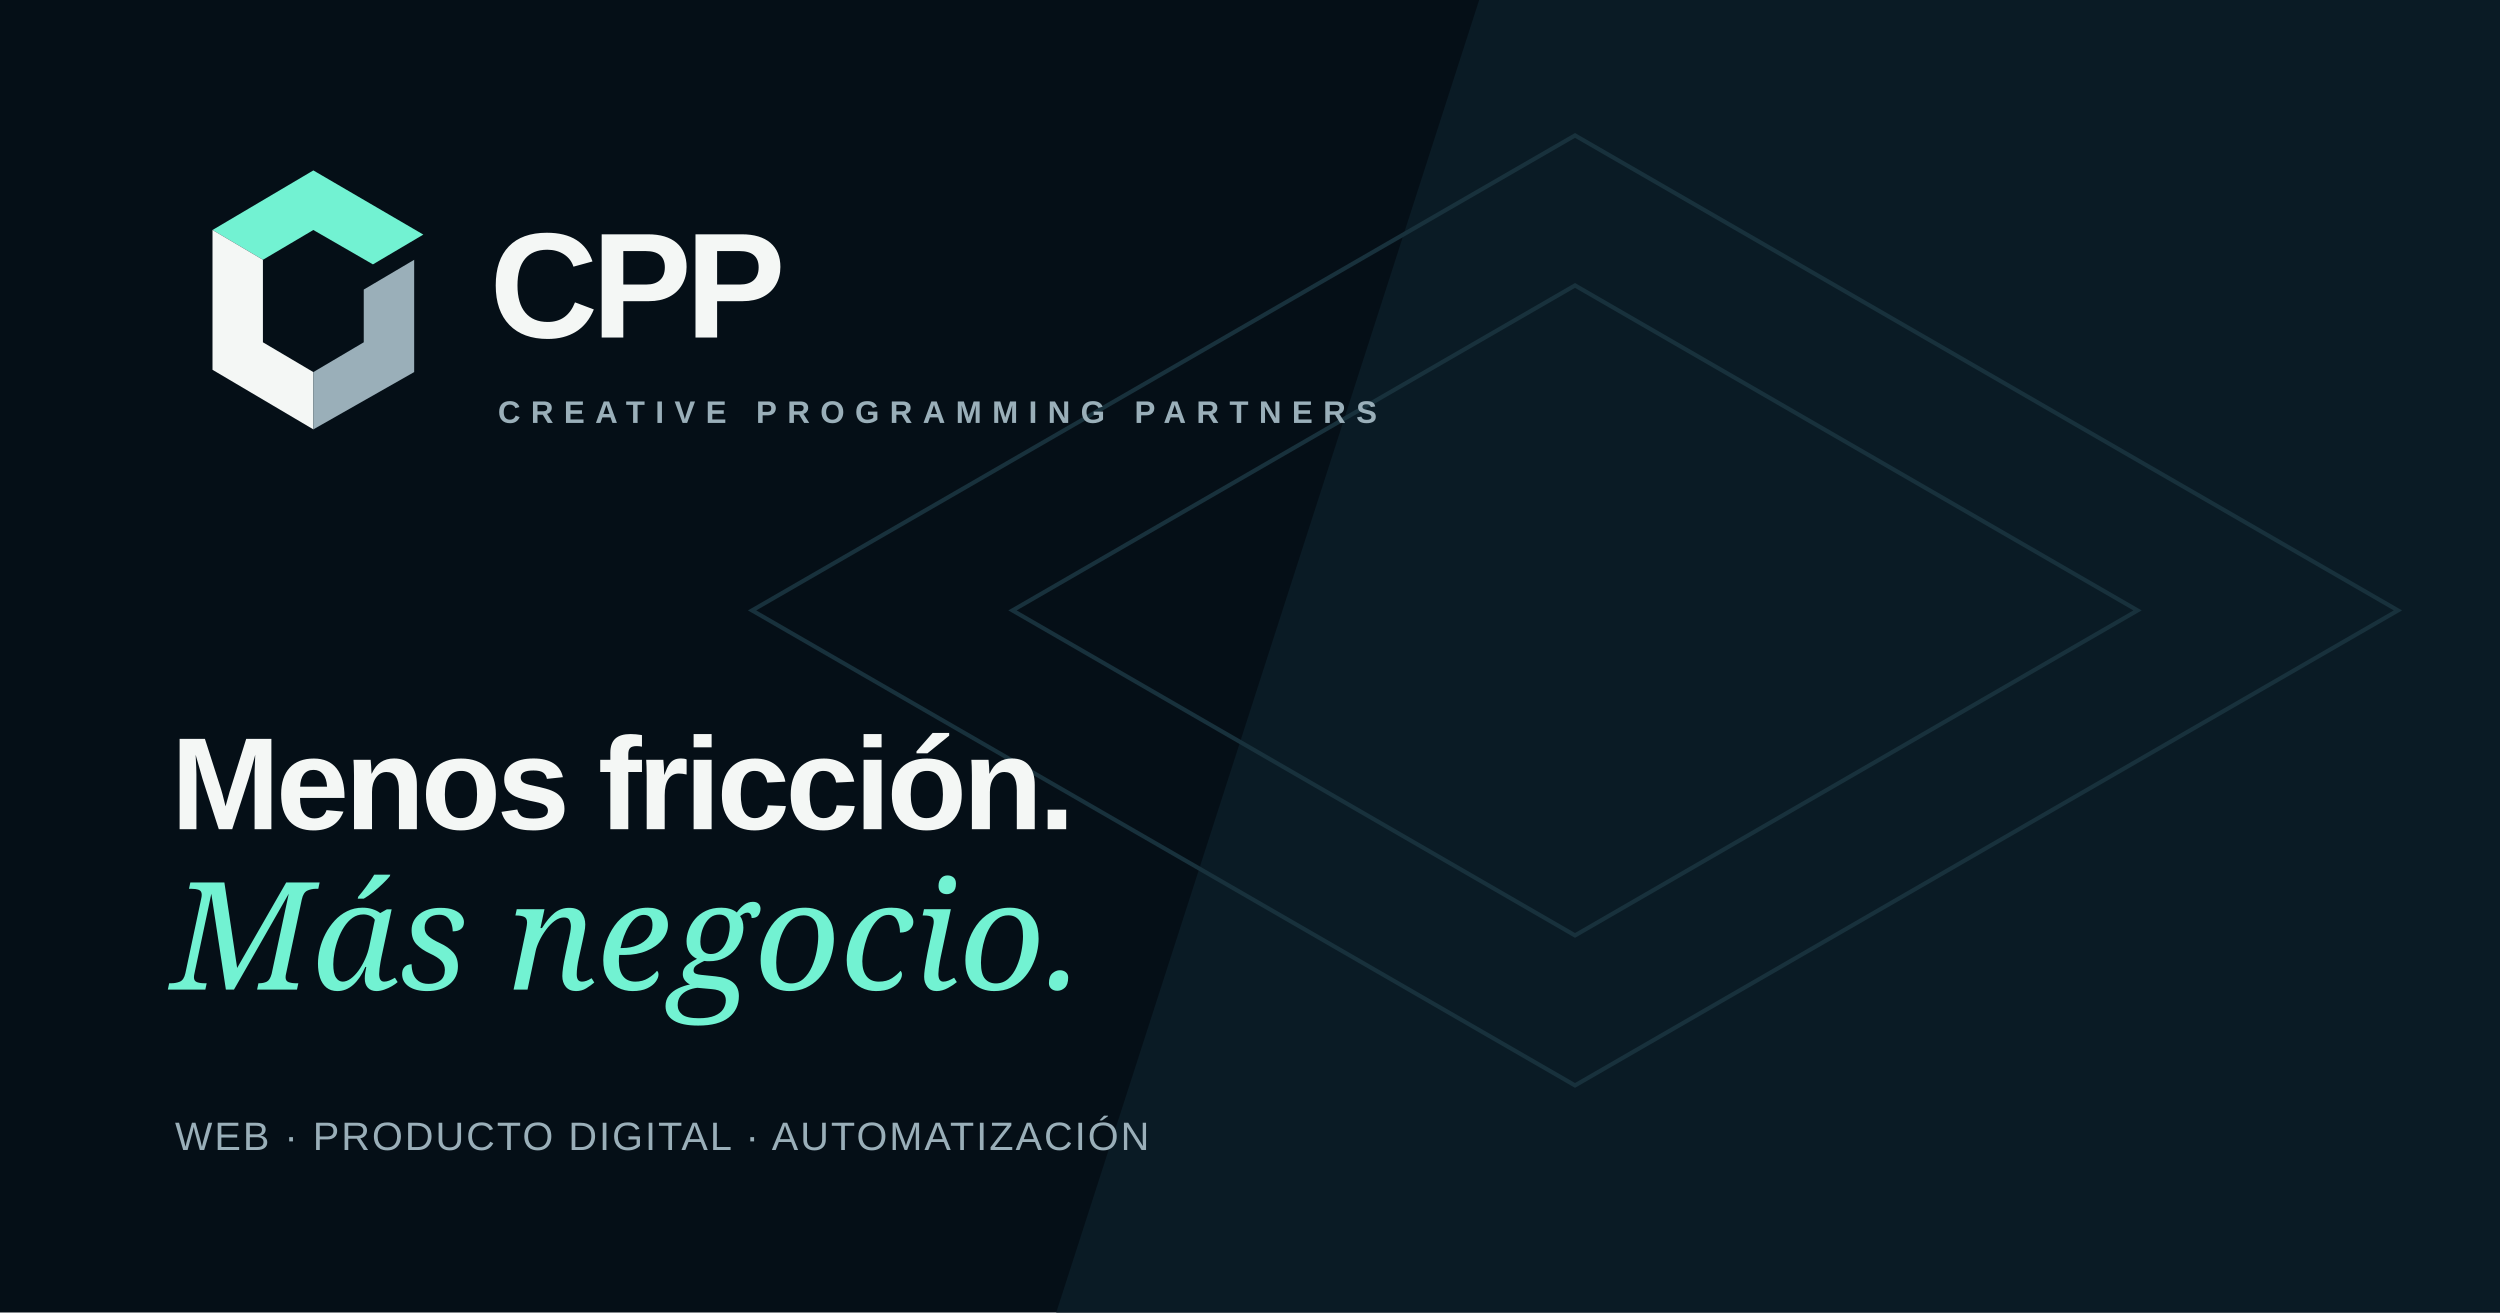
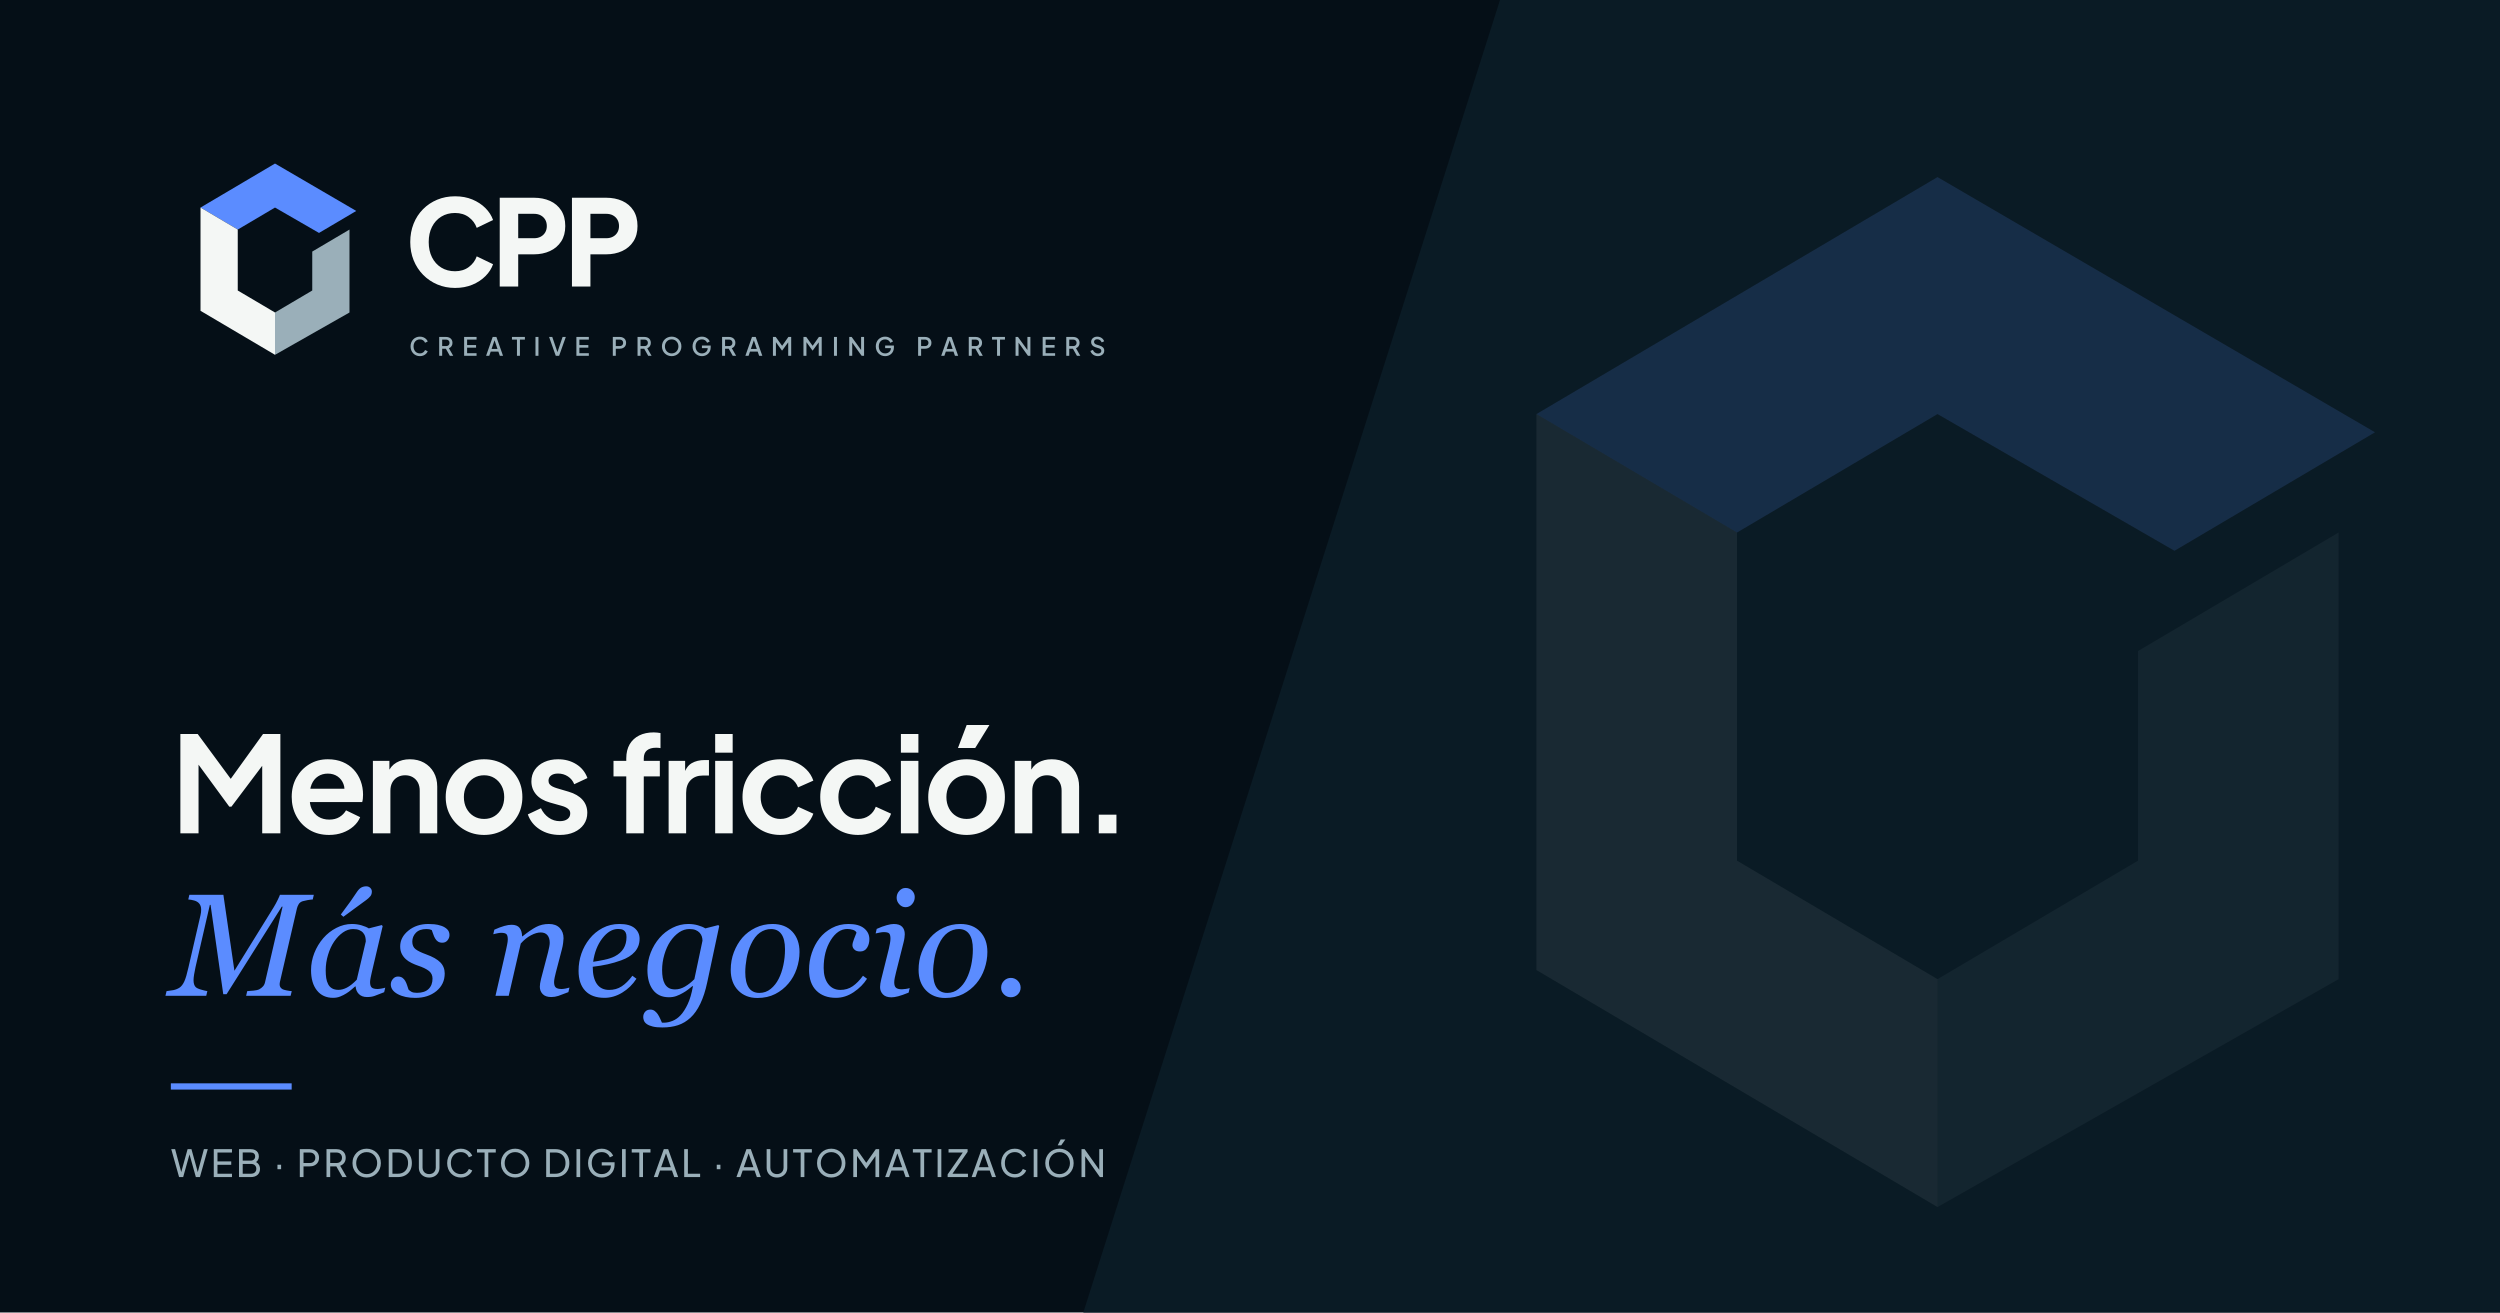
- <svg xmlns="http://www.w3.org/2000/svg" viewBox="0 0 1200 630" role="img" aria-labelledby="title desc">
+ <svg xmlns="http://www.w3.org/2000/svg" viewBox="0 0 1200 630" width="1200" height="630" role="img" aria-labelledby="t d">
  <rect width="1200" height="630" fill="#050F17" />
-   <path fill="#0A1B25" d="M710 0h490v630H507Z" />
-   <path fill="none" stroke="#18313C" stroke-width="2" d="M756 65 1151 293 756 521 361 293Z" />
-   <path fill="none" stroke="#18313C" stroke-width="2" d="M756 137 1026 293 756 449 486 293Z" />
-   <g transform="translate(80 73) scale(1.1)">
-     <path fill="#72F2D2" d="M64 8 112 36 90 49 64 34 42 47 20 34Z" />
-     <path fill="#F4F7F5" d="M20 34 42 47v36l22 13v25L20 95Z" />
-     <path fill="#9AAFB9" d="m64 96 22-13V60l22-13v49l-44 25Z" />
-   </g>
-   <text x="235" y="162" fill="#F4F7F5" font-family="Plus Jakarta Sans, Arial, sans-serif" font-size="72" font-weight="800" letter-spacing="-3">CPP</text>
-   <text x="239" y="203" fill="#9AAFB9" font-family="Plus Jakarta Sans, Arial, sans-serif" font-size="15" font-weight="600" letter-spacing="5">CREATIVE PROGRAMMING PARTNERS</text>
-   <text x="82" y="398" fill="#F4F7F5" font-family="Plus Jakarta Sans, Arial, sans-serif" font-size="63" font-weight="700" letter-spacing="-2">Menos fricción.</text>
-   <text x="82" y="475" fill="#72F2D2" font-family="Georgia, serif" font-size="72" font-style="italic">Más negocio.</text>
-   <text x="84" y="552" fill="#9AAFB9" font-family="Plus Jakarta Sans, Arial, sans-serif" font-size="19" font-weight="500" letter-spacing="1">WEB · PRODUCTO DIGITAL · AUTOMATIZACIÓN</text>
+   <path fill="#0A1B25" d="M720.00,0.00 1200.00,0.00 1200.00,630.00 520.00,630.00Z" />
+   <path fill="#5B8CFF" opacity="0.16" d="M930.00,85.00 1140.00,207.50 1043.75,264.38 930.00,198.75 833.75,255.62 737.50,198.75Z" />
+   <path fill="#F4F7F5" opacity="0.07" d="M737.50,198.75 833.75,255.62 833.75,413.12 930.00,470.00 930.00,579.38 737.50,465.62Z" />
+   <path fill="#9AAFB9" opacity="0.07" d="M930.00,470.00 1026.25,413.12 1026.25,312.50 1122.50,255.62 1122.50,470.00 930.00,579.38Z" />
+   <path fill="#5B8CFF" d="M132.00,78.50 171.00,101.25 153.12,111.81 132.00,99.62 114.12,110.19 96.25,99.62Z" />
+   <path fill="#F4F7F5" d="M96.25,99.62 114.12,110.19 114.12,139.44 132.00,150.00 132.00,170.31 96.25,149.19Z" />
+   <path fill="#9AAFB9" d="M132.00,150.00 149.88,139.44 149.88,120.75 167.75,110.19 167.75,150.00 132.00,170.31Z" />
+   <path fill="#F4F7F5" d="M218.42 138.21Q213.85 138.21 209.93 136.55Q206.01 134.89 203.09 131.91Q200.18 128.94 198.55 124.94Q196.92 120.93 196.92 116.18Q196.92 111.44 198.52 107.40Q200.12 103.37 203.04 100.43Q205.95 97.48 209.87 95.85Q213.79 94.22 218.42 94.22Q223.06 94.22 226.75 95.76Q230.44 97.31 233.01 99.88Q235.58 102.46 236.67 105.60L228.83 109.38Q227.75 106.29 225.03 104.26Q222.31 102.23 218.42 102.23Q214.65 102.23 211.79 104.00Q208.93 105.77 207.36 108.89Q205.78 112.01 205.78 116.18Q205.78 120.36 207.36 123.51Q208.93 126.65 211.79 128.43Q214.65 130.20 218.42 130.20Q222.31 130.20 225.03 128.17Q227.75 126.14 228.83 123.05L236.67 126.82Q235.58 129.97 233.01 132.54Q230.44 135.12 226.75 136.66Q223.06 138.21 218.42 138.21ZM239.87 137.52V94.91H256.23Q260.64 94.91 264.04 96.45Q267.44 97.99 269.39 101.03Q271.33 104.06 271.33 108.52Q271.33 112.87 269.36 115.90Q267.39 118.93 263.98 120.50Q260.58 122.08 256.23 122.08H248.74V137.52ZM248.74 114.35H256.29Q258.18 114.35 259.55 113.61Q260.92 112.87 261.70 111.55Q262.47 110.24 262.47 108.52Q262.47 106.75 261.70 105.43Q260.92 104.12 259.55 103.37Q258.18 102.63 256.29 102.63H248.74ZM274.54 137.52V94.91H290.90Q295.30 94.91 298.70 96.45Q302.11 97.99 304.05 101.03Q306.00 104.06 306.00 108.52Q306.00 112.87 304.02 115.90Q302.05 118.93 298.65 120.50Q295.24 122.08 290.90 122.08H283.40V137.52ZM283.40 114.35H290.95Q292.84 114.35 294.21 113.61Q295.59 112.87 296.36 111.55Q297.13 110.24 297.13 108.52Q297.13 106.75 296.36 105.43Q295.59 104.12 294.21 103.37Q292.84 102.63 290.95 102.63H283.40Z" />
+   <path fill="#9AAFB9" d="M201.56 170.95Q200.59 170.95 199.77 170.60Q198.96 170.25 198.35 169.62Q197.74 168.99 197.41 168.14Q197.07 167.28 197.07 166.27Q197.07 165.25 197.40 164.40Q197.74 163.54 198.34 162.91Q198.95 162.28 199.77 161.94Q200.59 161.59 201.56 161.59Q202.51 161.59 203.27 161.92Q204.04 162.25 204.56 162.78Q205.09 163.31 205.31 163.93L204.02 164.53Q203.74 163.81 203.10 163.35Q202.46 162.90 201.56 162.90Q200.66 162.90 199.97 163.32Q199.27 163.75 198.89 164.50Q198.50 165.26 198.50 166.27Q198.50 167.27 198.89 168.03Q199.27 168.79 199.97 169.22Q200.66 169.64 201.56 169.64Q202.46 169.64 203.10 169.18Q203.74 168.73 204.02 168.01L205.31 168.61Q205.09 169.22 204.56 169.76Q204.04 170.29 203.27 170.62Q202.51 170.95 201.56 170.95ZM210.81 170.80V161.73H214.10Q215.01 161.73 215.71 162.07Q216.40 162.41 216.80 163.05Q217.19 163.68 217.19 164.57Q217.19 165.51 216.72 166.18Q216.26 166.85 215.47 167.15L217.56 170.80H215.93L213.70 166.85L214.64 167.39H212.24V170.80ZM212.24 166.12H214.13Q214.62 166.12 214.99 165.92Q215.35 165.73 215.56 165.38Q215.76 165.03 215.76 164.56Q215.76 164.09 215.56 163.74Q215.35 163.40 214.99 163.20Q214.62 163.01 214.13 163.01H212.24ZM222.78 170.80V161.73H228.75V163.01H224.21V165.62H228.51V166.89H224.21V169.52H228.75V170.80ZM233.31 170.80 236.49 161.73H238.27L241.46 170.80H239.92L239.23 168.77H235.54L234.84 170.80ZM235.96 167.49H238.79L237.18 162.74H237.58ZM248.14 170.80V163.01H245.74V161.73H251.95V163.01H249.57V170.80ZM257.03 170.80V161.73H258.46V170.80ZM266.77 170.80 263.56 161.73H265.09L267.72 169.47H267.42L270.04 161.73H271.59L268.37 170.80ZM276.67 170.80V161.73H282.64V163.01H278.10V165.62H282.40V166.89H278.10V169.52H282.64V170.80ZM294.15 170.80V161.73H297.44Q298.36 161.73 299.05 162.07Q299.75 162.41 300.14 163.05Q300.53 163.68 300.53 164.57Q300.53 165.45 300.14 166.08Q299.74 166.71 299.05 167.05Q298.36 167.39 297.44 167.39H295.58V170.80ZM295.58 166.12H297.47Q297.97 166.12 298.33 165.92Q298.70 165.73 298.90 165.38Q299.10 165.03 299.10 164.56Q299.10 164.09 298.90 163.74Q298.70 163.40 298.33 163.20Q297.97 163.01 297.47 163.01H295.58ZM306.02 170.80V161.73H309.31Q310.23 161.73 310.92 162.07Q311.62 162.41 312.01 163.05Q312.40 163.68 312.40 164.57Q312.40 165.51 311.94 166.18Q311.47 166.85 310.68 167.15L312.77 170.80H311.14L308.92 166.85L309.85 167.39H307.45V170.80ZM307.45 166.12H309.34Q309.84 166.12 310.20 165.92Q310.57 165.73 310.77 165.38Q310.97 165.03 310.97 164.56Q310.97 164.09 310.77 163.74Q310.57 163.40 310.20 163.20Q309.84 163.01 309.34 163.01H307.45ZM322.40 170.95Q321.41 170.95 320.57 170.60Q319.72 170.25 319.08 169.61Q318.45 168.98 318.09 168.13Q317.73 167.27 317.73 166.26Q317.73 165.25 318.08 164.40Q318.44 163.54 319.07 162.91Q319.71 162.28 320.56 161.94Q321.41 161.59 322.40 161.59Q323.39 161.59 324.24 161.94Q325.09 162.29 325.72 162.92Q326.36 163.55 326.72 164.40Q327.07 165.25 327.07 166.26Q327.07 167.27 326.71 168.13Q326.35 168.98 325.72 169.61Q325.08 170.25 324.23 170.60Q323.39 170.95 322.40 170.95ZM322.40 169.64Q323.11 169.64 323.70 169.38Q324.29 169.13 324.72 168.67Q325.16 168.21 325.40 167.59Q325.64 166.98 325.64 166.26Q325.64 165.55 325.40 164.94Q325.16 164.33 324.72 163.86Q324.29 163.40 323.70 163.15Q323.11 162.90 322.40 162.90Q321.69 162.90 321.10 163.15Q320.51 163.40 320.08 163.86Q319.64 164.33 319.40 164.94Q319.16 165.55 319.16 166.26Q319.16 166.98 319.40 167.59Q319.64 168.21 320.08 168.67Q320.51 169.13 321.11 169.38Q321.70 169.64 322.40 169.64ZM336.94 170.95Q335.97 170.95 335.15 170.60Q334.33 170.25 333.72 169.62Q333.11 168.99 332.77 168.14Q332.43 167.28 332.43 166.27Q332.43 165.25 332.76 164.40Q333.10 163.54 333.70 162.91Q334.31 162.28 335.12 161.94Q335.94 161.59 336.92 161.59Q337.87 161.59 338.63 161.92Q339.39 162.25 339.92 162.78Q340.44 163.31 340.67 163.93L339.40 164.55Q339.11 163.80 338.47 163.35Q337.83 162.90 336.92 162.90Q336.02 162.90 335.32 163.32Q334.63 163.75 334.24 164.50Q333.86 165.26 333.86 166.27Q333.86 167.27 334.25 168.03Q334.65 168.79 335.34 169.22Q336.04 169.64 336.94 169.64Q337.69 169.64 338.32 169.32Q338.95 169.01 339.32 168.45Q339.70 167.89 339.70 167.13V166.50L340.35 167.09H336.92V165.87H341.13V166.73Q341.13 167.73 340.79 168.51Q340.44 169.30 339.86 169.84Q339.27 170.39 338.52 170.67Q337.76 170.95 336.94 170.95ZM346.60 170.80V161.73H349.89Q350.81 161.73 351.50 162.07Q352.20 162.41 352.59 163.05Q352.98 163.68 352.98 164.57Q352.98 165.51 352.52 166.18Q352.05 166.85 351.26 167.15L353.36 170.80H351.72L349.50 166.85L350.43 167.39H348.03V170.80ZM348.03 166.12H349.92Q350.42 166.12 350.78 165.92Q351.15 165.73 351.35 165.38Q351.55 165.03 351.55 164.56Q351.55 164.09 351.35 163.74Q351.15 163.40 350.78 163.20Q350.42 163.01 349.92 163.01H348.03ZM357.77 170.80 360.96 161.73H362.74L365.92 170.80H364.39L363.69 168.77H360.00L359.31 170.80ZM360.42 167.49H363.26L361.65 162.74H362.05ZM371.01 170.80V161.73H372.35L375.75 166.46H375.09L378.43 161.73H379.77V170.80H378.34V163.43L378.88 163.58L375.46 168.24H375.32L371.97 163.58L372.44 163.43V170.80ZM385.66 170.80V161.73H387.00L390.40 166.46H389.74L393.08 161.73H394.42V170.80H392.99V163.43L393.53 163.58L390.11 168.24H389.97L386.62 163.58L387.09 163.43V170.80ZM400.31 170.80V161.73H401.74V170.80ZM407.64 170.80V161.73H408.79L413.88 168.76L413.33 168.85V161.73H414.75V170.80H413.60L408.55 163.73L409.07 163.64V170.80ZM424.89 170.95Q423.92 170.95 423.10 170.60Q422.28 170.25 421.67 169.62Q421.06 168.99 420.72 168.14Q420.38 167.28 420.38 166.27Q420.38 165.25 420.71 164.40Q421.05 163.54 421.65 162.91Q422.26 162.28 423.07 161.94Q423.89 161.59 424.87 161.59Q425.82 161.59 426.58 161.92Q427.34 162.25 427.87 162.78Q428.40 163.31 428.62 163.93L427.35 164.55Q427.06 163.80 426.42 163.35Q425.78 162.90 424.87 162.90Q423.97 162.90 423.27 163.32Q422.58 163.75 422.19 164.50Q421.81 165.26 421.81 166.27Q421.81 167.27 422.20 168.03Q422.60 168.79 423.29 169.22Q423.99 169.64 424.89 169.64Q425.65 169.64 426.27 169.32Q426.90 169.01 427.27 168.45Q427.65 167.89 427.65 167.13V166.50L428.30 167.09H424.87V165.87H429.08V166.73Q429.08 167.73 428.74 168.51Q428.40 169.30 427.81 169.84Q427.22 170.39 426.47 170.67Q425.71 170.95 424.89 170.95ZM440.70 170.80V161.73H443.99Q444.91 161.73 445.60 162.07Q446.30 162.41 446.69 163.05Q447.09 163.68 447.09 164.57Q447.09 165.45 446.69 166.08Q446.29 166.71 445.60 167.05Q444.91 167.39 443.99 167.39H442.13V170.80ZM442.13 166.12H444.02Q444.52 166.12 444.88 165.92Q445.25 165.73 445.45 165.38Q445.66 165.03 445.66 164.56Q445.66 164.09 445.45 163.74Q445.25 163.40 444.88 163.20Q444.52 163.01 444.02 163.01H442.13ZM451.77 170.80 454.96 161.73H456.73L459.92 170.80H458.38L457.69 168.77H454.00L453.30 170.80ZM454.42 167.49H457.26L455.65 162.74H456.05ZM465.01 170.80V161.73H468.30Q469.21 161.73 469.91 162.07Q470.61 162.41 471.00 163.05Q471.39 163.68 471.39 164.57Q471.39 165.51 470.93 166.18Q470.46 166.85 469.67 167.15L471.76 170.80H470.13L467.90 166.85L468.84 167.39H466.44V170.80ZM466.44 166.12H468.33Q468.82 166.12 469.19 165.92Q469.55 165.73 469.76 165.38Q469.96 165.03 469.96 164.56Q469.96 164.09 469.76 163.74Q469.55 163.40 469.19 163.20Q468.82 163.01 468.33 163.01H466.44ZM478.58 170.80V163.01H476.18V161.73H482.38V163.01H480.01V170.80ZM487.47 170.80V161.73H488.62L493.71 168.76L493.16 168.85V161.73H494.59V170.80H493.43L488.38 163.73L488.90 163.64V170.80ZM500.48 170.80V161.73H506.45V163.01H501.91V165.62H506.20V166.89H501.91V169.52H506.45V170.80ZM511.81 170.80V161.73H515.10Q516.01 161.73 516.71 162.07Q517.40 162.41 517.80 163.05Q518.19 163.68 518.19 164.57Q518.19 165.51 517.72 166.18Q517.26 166.85 516.47 167.15L518.56 170.80H516.93L514.70 166.85L515.64 167.39H513.24V170.80ZM513.24 166.12H515.13Q515.62 166.12 515.99 165.92Q516.35 165.73 516.56 165.38Q516.76 165.03 516.76 164.56Q516.76 164.09 516.56 163.74Q516.35 163.40 515.99 163.20Q515.62 163.01 515.13 163.01H513.24ZM526.96 170.95Q526.10 170.95 525.37 170.63Q524.64 170.31 524.13 169.74Q523.62 169.18 523.38 168.46L524.59 167.95Q524.92 168.78 525.55 169.23Q526.19 169.69 527.02 169.69Q527.50 169.69 527.87 169.53Q528.23 169.38 528.43 169.10Q528.63 168.82 528.63 168.45Q528.63 167.96 528.35 167.66Q528.07 167.37 527.52 167.20L525.82 166.67Q524.80 166.35 524.26 165.70Q523.73 165.04 523.73 164.17Q523.73 163.41 524.11 162.83Q524.48 162.25 525.14 161.92Q525.81 161.59 526.66 161.59Q527.47 161.59 528.15 161.88Q528.82 162.17 529.30 162.67Q529.77 163.16 530.00 163.82L528.81 164.34Q528.53 163.62 527.97 163.23Q527.41 162.85 526.66 162.85Q526.21 162.85 525.87 163.00Q525.53 163.15 525.34 163.44Q525.15 163.72 525.15 164.10Q525.15 164.53 525.43 164.87Q525.71 165.21 526.28 165.39L527.87 165.88Q528.95 166.22 529.50 166.83Q530.04 167.45 530.04 168.35Q530.04 169.11 529.65 169.70Q529.26 170.28 528.56 170.61Q527.87 170.95 526.96 170.95Z" />
+   <path fill="#F4F7F5" d="M86.58 400.00V352.32H94.90L112.77 376.58H108.78L126.26 352.32H134.58V400.00H125.86V362.26L129.25 363.09L111.09 387.20H110.06L92.40 363.09L95.30 362.26V400.00ZM157.95 400.77Q152.58 400.77 148.54 398.34Q144.50 395.90 142.26 391.76Q140.02 387.62 140.02 382.53Q140.02 377.30 142.31 373.22Q144.61 369.15 148.52 366.80Q152.43 364.45 157.34 364.45Q161.39 364.45 164.52 365.78Q167.65 367.10 169.82 369.46Q171.98 371.82 173.12 374.88Q174.26 377.94 174.26 381.44Q174.26 382.37 174.17 383.31Q174.08 384.26 173.86 384.99H146.98V378.59H169.09L165.10 381.57Q165.73 378.62 164.86 376.32Q163.98 374.02 162.02 372.67Q160.06 371.33 157.34 371.33Q154.67 371.33 152.65 372.66Q150.62 373.98 149.57 376.50Q148.51 379.02 148.74 382.59Q148.46 385.82 149.59 388.26Q150.72 390.70 152.92 392.06Q155.12 393.41 158.05 393.41Q160.91 393.41 162.92 392.19Q164.93 390.98 166.10 388.96L172.88 392.24Q171.86 394.74 169.67 396.66Q167.49 398.59 164.50 399.68Q161.52 400.77 157.95 400.77ZM178.99 400.00V365.22H186.91V372.06L186.26 370.85Q187.49 367.66 190.26 366.06Q193.02 364.45 196.72 364.45Q200.61 364.45 203.57 366.11Q206.53 367.78 208.20 370.74Q209.87 373.70 209.87 377.60V400.00H201.47V379.58Q201.47 377.26 200.59 375.62Q199.71 373.97 198.12 373.05Q196.54 372.13 194.47 372.13Q192.40 372.13 190.78 373.05Q189.17 373.97 188.28 375.62Q187.39 377.28 187.39 379.58V400.00ZM232.37 400.77Q227.26 400.77 223.08 398.41Q218.90 396.05 216.42 391.94Q213.94 387.82 213.94 382.59Q213.94 377.33 216.41 373.25Q218.88 369.17 223.06 366.81Q227.23 364.45 232.37 364.45Q237.50 364.45 241.66 366.80Q245.81 369.15 248.27 373.23Q250.74 377.31 250.74 382.59Q250.74 387.84 248.25 391.95Q245.76 396.06 241.61 398.42Q237.46 400.77 232.37 400.77ZM232.37 393.09Q235.20 393.09 237.36 391.74Q239.52 390.40 240.77 388.02Q242.02 385.63 242.02 382.59Q242.02 379.55 240.77 377.21Q239.52 374.86 237.36 373.50Q235.20 372.13 232.37 372.13Q229.54 372.13 227.35 373.50Q225.17 374.86 223.91 377.21Q222.66 379.55 222.66 382.59Q222.66 385.63 223.91 388.02Q225.17 390.40 227.35 391.74Q229.54 393.09 232.37 393.09ZM268.72 400.77Q263.17 400.77 259.05 398.10Q254.93 395.44 253.36 390.91L259.65 387.94Q261.02 390.83 263.42 392.50Q265.81 394.16 268.72 394.16Q271.02 394.16 272.37 393.16Q273.71 392.16 273.71 390.45Q273.71 389.42 273.17 388.75Q272.62 388.08 271.71 387.60Q270.80 387.12 269.68 386.82L263.98 385.22Q259.58 383.97 257.33 381.32Q255.07 378.67 255.07 375.09Q255.07 371.89 256.70 369.50Q258.34 367.12 261.25 365.78Q264.16 364.45 267.89 364.45Q272.82 364.45 276.61 366.82Q280.40 369.18 281.97 373.46L275.62 376.43Q274.72 374.08 272.61 372.69Q270.50 371.30 267.84 371.30Q265.73 371.30 264.50 372.24Q263.28 373.18 263.28 374.75Q263.28 375.71 263.79 376.40Q264.30 377.09 265.25 377.55Q266.19 378.02 267.38 378.37L272.98 380.03Q277.28 381.30 279.59 383.88Q281.90 386.46 281.90 390.16Q281.90 393.31 280.24 395.70Q278.58 398.08 275.63 399.42Q272.69 400.77 268.72 400.77ZM300.61 400.00V372.66H294.48V365.22H300.61V364.06Q300.61 360.05 302.23 357.27Q303.86 354.50 306.82 353.02Q309.78 351.55 313.79 351.55Q314.58 351.55 315.50 351.65Q316.43 351.74 317.04 351.87V359.10Q316.45 358.98 315.90 358.94Q315.34 358.91 314.88 358.91Q312.10 358.91 310.55 360.17Q309.01 361.42 309.01 364.06V365.22H316.72V372.66H309.01V400.00ZM320.94 400.00V365.22H328.86V372.91L328.22 371.79Q329.39 367.87 332.00 366.34Q334.61 364.82 338.22 364.82H340.30V372.26H337.30Q333.73 372.26 331.54 374.44Q329.34 376.62 329.34 380.61V400.00ZM343.28 400.00V365.22H351.68V400.00ZM343.28 361.28V352.32H351.68V361.28ZM374.59 400.77Q369.39 400.77 365.29 398.38Q361.18 395.98 358.79 391.85Q356.40 387.71 356.40 382.54Q356.40 377.38 358.77 373.27Q361.14 369.17 365.26 366.81Q369.39 364.45 374.59 364.45Q378.32 364.45 381.52 365.74Q384.72 367.04 387.04 369.33Q389.36 371.62 390.40 374.70L383.07 377.95Q382.08 375.30 379.82 373.71Q377.55 372.13 374.59 372.13Q371.87 372.13 369.73 373.46Q367.58 374.80 366.35 377.18Q365.12 379.55 365.12 382.61Q365.12 385.65 366.35 388.02Q367.58 390.40 369.73 391.74Q371.87 393.09 374.59 393.09Q377.60 393.09 379.83 391.50Q382.06 389.92 383.07 387.23L390.40 390.56Q389.41 393.49 387.09 395.81Q384.77 398.13 381.57 399.45Q378.37 400.77 374.59 400.77ZM411.90 400.77Q406.70 400.77 402.60 398.38Q398.50 395.98 396.10 391.85Q393.71 387.71 393.71 382.54Q393.71 377.38 396.08 373.27Q398.45 369.17 402.58 366.81Q406.70 364.45 411.90 364.45Q415.63 364.45 418.83 365.74Q422.03 367.04 424.35 369.33Q426.67 371.62 427.71 374.70L420.38 377.95Q419.39 375.30 417.13 373.71Q414.86 372.13 411.90 372.13Q409.18 372.13 407.04 373.46Q404.90 374.80 403.66 377.18Q402.43 379.55 402.43 382.61Q402.43 385.65 403.66 388.02Q404.90 390.40 407.04 391.74Q409.18 393.09 411.90 393.09Q414.91 393.09 417.14 391.50Q419.38 389.92 420.38 387.23L427.71 390.56Q426.72 393.49 424.40 395.81Q422.08 398.13 418.88 399.45Q415.68 400.77 411.90 400.77ZM432.43 400.00V365.22H440.83V400.00ZM432.43 361.28V352.32H440.83V361.28ZM463.98 400.77Q458.88 400.77 454.70 398.41Q450.51 396.05 448.03 391.94Q445.55 387.82 445.55 382.59Q445.55 377.33 448.02 373.25Q450.50 369.17 454.67 366.81Q458.85 364.45 463.98 364.45Q469.12 364.45 473.27 366.80Q477.42 369.15 479.89 373.23Q482.35 377.31 482.35 382.59Q482.35 387.84 479.86 391.95Q477.38 396.06 473.22 398.42Q469.07 400.77 463.98 400.77ZM463.98 393.09Q466.82 393.09 468.98 391.74Q471.14 390.40 472.38 388.02Q473.63 385.63 473.63 382.59Q473.63 379.55 472.38 377.21Q471.14 374.86 468.98 373.50Q466.82 372.13 463.98 372.13Q461.15 372.13 458.97 373.50Q456.78 374.86 455.53 377.21Q454.27 379.55 454.27 382.59Q454.27 385.63 455.53 388.02Q456.78 390.40 458.97 391.74Q461.15 393.09 463.98 393.09ZM459.82 359.04 464.00 348.00H474.91L468.10 359.04ZM487.09 400.00V365.22H495.01V372.06L494.35 370.85Q495.58 367.66 498.35 366.06Q501.12 364.45 504.82 364.45Q508.70 364.45 511.66 366.11Q514.62 367.78 516.30 370.74Q517.97 373.70 517.97 377.60V400.00H509.57V379.58Q509.57 377.26 508.69 375.62Q507.81 373.97 506.22 373.05Q504.63 372.13 502.56 372.13Q500.50 372.13 498.88 373.05Q497.26 373.97 496.38 375.62Q495.49 377.28 495.49 379.58V400.00ZM527.41 400.00V391.04H535.89V400.00Z" />
+   <path fill="#5B8CFF" d="M150.63 429.50 150.12 431.75Q149.13 431.79 147.59 432.06Q146.05 432.34 145.30 432.58Q143.97 433.02 143.39 433.98Q142.81 434.93 142.53 436.03L134.36 471.33Q134.29 471.61 134.26 471.95Q134.23 472.29 134.23 472.50Q134.23 473.21 134.53 473.78Q134.84 474.34 135.56 474.79Q136.04 475.09 137.59 475.40Q139.15 475.71 140.04 475.74L139.49 478.00H118.13L118.67 475.74Q119.91 475.68 121.75 475.49Q123.60 475.30 124.35 474.92Q125.54 474.27 126.28 473.42Q127.01 472.57 127.25 471.33L135.63 435.21H135.25L108.76 477.21H107.16L101.07 434.35H100.73L93.86 464.16Q93.45 465.97 93.18 467.68Q92.90 469.39 92.90 470.45Q92.90 471.57 93.14 472.38Q93.38 473.18 93.83 473.69Q94.44 474.41 96.42 474.99Q98.41 475.57 99.53 475.74L98.99 478.00H79.40L79.95 475.74Q81.56 475.57 83.16 475.27Q84.77 474.96 86.14 474.10Q87.50 473.18 88.46 471.10Q89.42 469.01 90.41 464.53L96.22 439.38Q96.39 438.59 96.48 437.96Q96.56 437.33 96.56 436.71Q96.56 435.62 96.29 434.88Q96.01 434.15 95.57 433.63Q94.68 432.64 93.16 432.23Q91.64 431.82 90.37 431.75L90.89 429.50H107.22L112.52 465.97L131.39 435.45Q132.45 433.70 133.34 431.86Q134.23 430.01 134.36 429.50ZM170.70 473.49H170.46Q169.71 474.10 168.66 475.04Q167.62 475.98 166.22 476.84Q164.89 477.69 163.31 478.32Q161.74 478.96 159.90 478.96Q154.94 478.96 152.12 475.40Q149.30 471.85 149.30 465.70Q149.30 461.46 150.87 457.46Q152.44 453.46 155.21 450.28Q157.84 447.24 161.47 445.38Q165.09 443.51 168.92 443.51Q171.35 443.51 173.55 444.16Q175.75 444.81 177.02 445.63L183.27 444.03L183.68 444.54L178.49 466.58Q178.22 467.64 177.93 469.16Q177.63 470.69 177.63 471.40Q177.63 473.35 178.46 474.04Q179.28 474.72 181.22 474.72Q181.87 474.72 183.07 474.51Q184.27 474.31 184.92 474.07L184.40 476.26Q181.33 477.49 179.82 478.03Q178.32 478.58 176.17 478.58Q173.70 478.58 172.27 477.15Q170.83 475.71 170.70 473.49ZM175.58 451.89Q175.58 450.76 175.34 449.73Q175.11 448.71 174.35 447.82Q173.67 446.96 172.47 446.45Q171.28 445.94 169.47 445.94Q166.97 445.94 164.61 447.58Q162.25 449.22 160.37 451.99Q158.60 454.59 157.47 458.28Q156.34 461.97 156.34 465.76Q156.34 467.85 156.58 469.46Q156.82 471.06 157.50 472.39Q158.15 473.69 159.38 474.41Q160.61 475.13 162.49 475.13Q164.41 475.13 166.51 474.05Q168.61 472.98 171.24 470.28ZM178.49 427.89Q178.49 429.26 177.84 430.10Q177.19 430.93 175.86 431.96Q174.25 433.19 171.70 435.00Q169.16 436.81 164.82 440.06L163.59 438.97Q166.97 434.46 168.29 432.58Q169.60 430.70 171.11 428.44Q172.30 426.59 173.41 426.01Q174.52 425.43 175.82 425.43Q176.95 425.43 177.72 426.18Q178.49 426.94 178.49 427.89ZM199.37 478.99Q194.31 478.99 190.95 477.20Q187.58 475.40 187.58 472.50Q187.58 471.13 188.57 469.93Q189.56 468.74 191.00 468.74Q192.37 468.74 193.20 469.37Q194.04 470.00 194.52 470.86Q195.03 471.75 195.43 472.98Q195.82 474.21 196.09 474.99Q196.60 475.57 197.51 476.07Q198.42 476.56 200.12 476.56Q203.82 476.56 205.71 474.72Q207.61 472.87 207.61 469.73Q207.61 467.40 205.83 466.02Q204.06 464.64 200.54 463.47Q199.27 463.06 197.56 462.23Q195.85 461.39 194.83 460.43Q193.60 459.34 192.84 457.83Q192.09 456.33 192.09 454.28Q192.09 449.90 196.01 446.71Q199.92 443.51 205.63 443.51Q206.96 443.51 208.50 443.65Q210.04 443.79 211.88 444.40Q213.49 444.95 214.62 446.02Q215.75 447.10 215.75 448.81Q215.75 450.21 214.81 451.36Q213.87 452.50 212.33 452.50Q211.06 452.50 210.24 451.96Q209.42 451.41 208.88 450.49Q208.33 449.56 207.99 448.50Q207.64 447.44 207.23 446.42Q206.58 446.14 206.07 446.04Q205.56 445.94 204.71 445.94Q201.36 445.94 199.63 447.73Q197.90 449.53 197.90 451.99Q197.90 454.38 199.46 455.60Q201.01 456.81 204.60 458.11Q209.25 459.78 211.35 461.94Q213.46 464.09 213.46 467.27Q213.46 472.46 209.46 475.73Q205.46 478.99 199.37 478.99ZM273.34 474.04 272.83 476.22Q269.75 477.45 268.04 478.02Q266.33 478.58 264.59 478.58Q261.85 478.58 260.49 477.16Q259.12 475.74 259.12 473.66Q259.12 472.91 259.26 472.00Q259.39 471.10 259.70 469.87L263.05 457.12Q263.43 455.65 263.65 454.45Q263.87 453.25 263.87 452.54Q263.87 450.25 262.78 448.91Q261.68 447.58 259.53 447.58Q257.44 447.58 254.85 448.95Q252.25 450.31 249.96 452.91L244.18 478.00H237.83L242.92 455.85Q243.09 455.03 243.41 453.48Q243.74 451.92 243.74 450.96Q243.74 449.05 243.09 448.40Q242.44 447.75 240.49 447.75Q239.74 447.75 238.58 448.01Q237.42 448.26 236.77 448.43L237.28 446.25Q239.94 445.05 242.00 444.47Q244.05 443.89 245.52 443.89Q248.22 443.89 249.38 445.36Q250.54 446.83 250.61 449.43H250.81Q254.57 446.42 257.31 444.97Q260.04 443.51 263.53 443.51Q266.81 443.51 268.66 445.41Q270.50 447.31 270.50 450.38Q270.50 451.00 270.31 452.57Q270.12 454.14 269.71 455.68L266.84 466.65Q266.54 467.75 266.25 469.16Q265.96 470.58 265.96 471.37Q265.96 473.32 266.81 474.02Q267.66 474.72 269.61 474.72Q270.26 474.72 271.48 474.50Q272.69 474.27 273.34 474.04ZM307.00 450.62Q307.00 454.25 304.73 456.84Q302.46 459.44 298.12 460.98Q294.94 462.14 291.69 462.86Q288.45 463.58 284.51 464.05Q284.51 469.46 286.51 472.31Q288.51 475.16 292.38 475.16Q295.79 475.16 298.41 473.45Q301.02 471.75 303.55 468.36L305.50 469.80Q302.77 473.97 298.67 476.46Q294.56 478.96 290.15 478.96Q284.10 478.96 280.91 475.57Q277.71 472.19 277.71 465.97Q277.71 461.66 279.06 457.75Q280.41 453.83 283.01 450.59Q285.54 447.41 289.21 445.46Q292.89 443.51 297.33 443.51Q302.25 443.51 304.63 445.51Q307.00 447.51 307.00 450.62ZM300.72 449.77Q300.72 448.43 300.34 447.67Q299.96 446.90 299.38 446.52Q298.77 446.11 298.08 446.01Q297.40 445.91 296.68 445.91Q292.58 445.91 289.11 450.42Q285.64 454.93 284.72 461.66Q287.11 461.32 290.12 460.69Q293.13 460.06 295.11 459.03Q297.95 457.56 299.33 455.25Q300.72 452.95 300.72 449.77ZM332.61 473.39 332.37 473.32Q331.68 473.86 330.44 474.86Q329.19 475.85 327.82 476.60Q326.25 477.52 324.64 478.10Q323.04 478.68 321.09 478.68Q316.13 478.68 313.45 475.18Q310.76 471.68 310.76 465.52Q310.76 461.29 312.32 457.29Q313.88 453.29 316.58 450.18Q319.17 447.17 322.80 445.34Q326.42 443.51 330.38 443.51Q332.84 443.51 335.03 444.15Q337.22 444.78 338.55 445.63L344.81 444.03L345.22 444.54L339.48 471.47Q338.18 477.59 336.14 481.81Q334.11 486.03 331.44 488.49Q328.71 491.02 325.41 492.10Q322.11 493.18 317.94 493.18Q315.11 493.18 313.31 492.73Q311.52 492.29 310.49 491.57Q309.47 490.85 309.11 489.95Q308.75 489.04 308.75 488.22Q308.75 486.68 309.67 485.64Q310.59 484.60 312.20 484.60Q313.46 484.60 314.35 485.33Q315.24 486.07 315.79 486.92Q316.37 487.81 316.92 489.04Q317.46 490.27 317.74 490.89H318.76Q320.64 490.89 322.80 490.03Q324.95 489.18 326.73 487.26Q328.54 485.28 330.11 481.95Q331.68 478.62 332.61 473.39ZM337.19 451.54Q337.19 450.59 336.90 449.58Q336.60 448.57 335.82 447.72Q335.07 446.90 333.90 446.42Q332.74 445.94 330.93 445.94Q328.30 445.94 325.96 447.53Q323.62 449.12 321.74 451.89Q319.99 454.48 318.90 458.18Q317.81 461.87 317.81 465.59Q317.81 467.61 318.10 469.30Q318.39 470.99 319.10 472.26Q319.82 473.52 321.00 474.22Q322.18 474.92 324.06 474.92Q326.45 474.92 328.81 473.54Q331.17 472.16 333.29 470.00ZM383.77 456.95Q383.77 460.98 382.41 465.01Q381.04 469.04 378.44 472.09Q375.81 475.23 372.10 477.13Q368.39 479.03 363.50 479.03Q357.83 479.03 354.29 475.37Q350.75 471.71 350.75 465.52Q350.75 460.98 352.26 457.05Q353.76 453.12 356.29 450.14Q358.86 447.17 362.63 445.34Q366.41 443.51 370.82 443.51Q376.90 443.51 380.34 447.22Q383.77 450.93 383.77 456.95ZM376.80 455.65Q376.80 450.79 375.07 448.37Q373.35 445.94 370.10 445.94Q367.26 445.94 364.75 447.68Q362.24 449.43 360.43 453.36Q359.03 456.33 358.38 459.97Q357.73 463.61 357.73 466.69Q357.73 471.57 359.42 474.09Q361.11 476.60 364.53 476.60Q367.57 476.60 369.93 474.68Q372.29 472.77 373.76 469.83Q375.23 466.96 376.01 463.25Q376.80 459.54 376.80 455.65ZM401.27 478.96Q395.29 478.96 391.82 475.47Q388.35 471.98 388.35 465.56Q388.35 461.29 389.67 457.37Q390.98 453.46 393.34 450.42Q395.70 447.38 399.31 445.44Q402.91 443.51 407.32 443.51Q412.21 443.51 414.76 445.58Q417.30 447.65 417.30 450.79Q417.30 453.15 416.19 454.93Q415.08 456.71 412.86 456.71Q411.01 456.71 410.09 455.78Q409.17 454.86 409.17 453.73Q409.17 452.64 409.92 450.74Q410.67 448.84 411.12 447.68Q410.74 446.76 409.44 446.33Q408.14 445.91 406.74 445.91Q402.09 445.91 398.73 451.32Q395.36 456.74 395.36 464.60Q395.36 469.46 397.53 472.31Q399.70 475.16 403.39 475.16Q406.71 475.16 409.29 473.39Q411.87 471.61 414.23 468.36L416.17 469.80Q413.82 473.52 409.77 476.24Q405.72 478.96 401.27 478.96ZM436.65 474.27 436.14 476.46Q432.99 477.73 431.11 478.22Q429.23 478.72 427.90 478.72Q425.16 478.72 423.80 477.30Q422.43 475.88 422.43 473.80Q422.43 473.01 422.57 472.16Q422.70 471.30 423.01 470.00L426.63 455.48Q426.91 454.28 427.16 452.91Q427.42 451.54 427.42 450.59Q427.42 448.67 426.79 448.04Q426.16 447.41 424.21 447.41Q423.46 447.41 422.21 447.65Q420.96 447.89 420.31 448.06L420.82 445.87Q423.49 444.67 425.61 444.09Q427.73 443.51 428.96 443.51Q431.76 443.51 433.03 444.85Q434.29 446.18 434.29 448.43Q434.29 449.05 434.15 450.11Q434.02 451.17 433.74 452.23L430.09 466.75Q429.74 468.09 429.49 469.37Q429.23 470.65 429.23 471.47Q429.23 473.42 430.10 474.14Q430.97 474.86 432.92 474.86Q433.57 474.86 434.79 474.68Q436.00 474.51 436.65 474.27ZM439.08 430.59Q439.08 432.54 437.81 433.99Q436.55 435.45 434.67 435.45Q432.92 435.45 431.66 434.06Q430.39 432.68 430.39 430.90Q430.39 429.02 431.66 427.62Q432.92 426.22 434.67 426.22Q436.61 426.22 437.84 427.53Q439.08 428.85 439.08 430.59ZM473.94 456.95Q473.94 460.98 472.57 465.01Q471.20 469.04 468.61 472.09Q465.97 475.23 462.27 477.13Q458.56 479.03 453.67 479.03Q448.00 479.03 444.46 475.37Q440.92 471.71 440.92 465.52Q440.92 460.98 442.42 457.05Q443.93 453.12 446.46 450.14Q449.02 447.17 452.80 445.34Q456.58 443.51 460.98 443.51Q467.07 443.51 470.50 447.22Q473.94 450.93 473.94 456.95ZM466.97 455.65Q466.97 450.79 465.24 448.37Q463.51 445.94 460.27 445.94Q457.43 445.94 454.92 447.68Q452.41 449.43 450.59 453.36Q449.19 456.33 448.54 459.97Q447.89 463.61 447.89 466.69Q447.89 471.57 449.59 474.09Q451.28 476.60 454.70 476.60Q457.74 476.60 460.10 474.68Q462.45 472.77 463.92 469.83Q465.39 466.96 466.18 463.25Q466.97 459.54 466.97 455.65ZM489.90 474.07Q489.90 475.98 488.52 477.33Q487.13 478.68 485.22 478.68Q483.30 478.68 481.92 477.33Q480.54 475.98 480.54 474.07Q480.54 472.16 481.92 470.77Q483.30 469.39 485.22 469.39Q487.13 469.39 488.52 470.77Q489.90 472.16 489.90 474.07Z" />
+   <path fill="#5B8CFF" d="M82.00,520.00 140.00,520.00 140.00,523.00 82.00,523.00Z" />
+   <path fill="#9AAFB9" d="M85.96 565.00 82.20 551.59H84.05L87.21 563.40H86.77L90.04 551.59H91.90L95.15 563.40H94.71L97.88 551.59H99.73L95.96 565.00H94.01L90.73 553.25H91.20L87.92 565.00ZM102.61 565.00V551.59H111.35V553.21H104.39V557.47H110.99V559.09H104.39V563.38H111.35V565.00ZM114.72 565.00V551.59H120.36Q121.56 551.59 122.44 552.02Q123.31 552.46 123.79 553.24Q124.26 554.03 124.26 555.10Q124.26 556.10 123.75 556.90Q123.25 557.70 122.25 558.15L122.24 557.48Q123.10 557.80 123.67 558.34Q124.24 558.87 124.52 559.56Q124.81 560.25 124.81 561.03Q124.81 562.87 123.62 563.94Q122.43 565.00 120.38 565.00ZM116.50 563.38H120.46Q121.63 563.38 122.33 562.75Q123.03 562.12 123.03 561.04Q123.03 559.96 122.33 559.32Q121.63 558.68 120.46 558.68H116.50ZM116.50 557.10H120.33Q121.30 557.10 121.89 556.54Q122.48 555.97 122.48 555.08Q122.48 554.17 121.89 553.68Q121.30 553.19 120.33 553.19H116.50ZM133.18 561.23V559.07H134.93V561.23ZM143.91 565.00V551.59H148.65Q149.99 551.59 151.00 552.10Q152.01 552.60 152.57 553.54Q153.14 554.47 153.14 555.74Q153.14 557.00 152.57 557.93Q152.00 558.85 151.00 559.36Q149.99 559.87 148.65 559.87H145.69V565.00ZM145.69 558.25H148.71Q149.51 558.25 150.10 557.94Q150.70 557.63 151.03 557.06Q151.36 556.50 151.36 555.73Q151.36 554.95 151.03 554.39Q150.70 553.83 150.10 553.52Q149.51 553.21 148.71 553.21H145.69ZM156.72 565.00V551.59H161.46Q162.79 551.59 163.80 552.10Q164.81 552.60 165.38 553.54Q165.94 554.47 165.94 555.74Q165.94 557.15 165.22 558.14Q164.51 559.14 163.28 559.57L166.40 565.00H164.34L161.06 559.19L162.24 559.87H158.50V565.00ZM158.50 558.25H161.52Q162.31 558.25 162.91 557.94Q163.50 557.63 163.83 557.06Q164.16 556.50 164.16 555.73Q164.16 554.95 163.83 554.39Q163.50 553.83 162.91 553.52Q162.31 553.21 161.52 553.21H158.50ZM176.00 565.22Q174.57 565.22 173.34 564.70Q172.10 564.19 171.17 563.25Q170.24 562.32 169.72 561.06Q169.19 559.79 169.19 558.29Q169.19 556.78 169.71 555.52Q170.24 554.25 171.17 553.32Q172.10 552.39 173.33 551.88Q174.57 551.37 176.00 551.37Q177.44 551.37 178.67 551.89Q179.91 552.40 180.84 553.33Q181.77 554.26 182.29 555.52Q182.81 556.78 182.81 558.29Q182.81 559.79 182.29 561.06Q181.76 562.32 180.83 563.25Q179.90 564.19 178.67 564.70Q177.43 565.22 176.00 565.22ZM176.00 563.57Q177.11 563.57 178.03 563.17Q178.94 562.76 179.62 562.04Q180.29 561.31 180.67 560.35Q181.04 559.39 181.04 558.29Q181.04 557.19 180.67 556.24Q180.29 555.28 179.62 554.55Q178.94 553.82 178.03 553.42Q177.11 553.02 176.00 553.02Q174.89 553.02 173.98 553.42Q173.06 553.82 172.38 554.55Q171.71 555.28 171.34 556.24Q170.97 557.19 170.97 558.29Q170.97 559.39 171.34 560.35Q171.71 561.31 172.38 562.04Q173.06 562.76 173.98 563.17Q174.91 563.57 176.00 563.57ZM186.59 565.00V551.59H190.99Q193.03 551.59 194.54 552.42Q196.05 553.25 196.88 554.76Q197.70 556.26 197.70 558.29Q197.70 560.30 196.88 561.81Q196.05 563.33 194.54 564.16Q193.03 565.00 190.99 565.00ZM188.37 563.38H191.01Q192.50 563.38 193.59 562.75Q194.68 562.13 195.27 560.98Q195.87 559.84 195.87 558.28Q195.87 556.73 195.27 555.59Q194.66 554.46 193.57 553.83Q192.48 553.21 191.01 553.21H188.37ZM206.00 565.22Q204.53 565.22 203.41 564.60Q202.29 563.99 201.67 562.93Q201.05 561.86 201.05 560.49V551.59H202.82V560.45Q202.82 561.37 203.23 562.08Q203.63 562.79 204.35 563.18Q205.06 563.57 206.00 563.57Q206.94 563.57 207.65 563.18Q208.36 562.79 208.76 562.08Q209.17 561.37 209.17 560.45V551.59H210.95V560.49Q210.95 561.86 210.32 562.93Q209.70 563.99 208.59 564.60Q207.47 565.22 206.00 565.22ZM221.22 565.22Q219.79 565.22 218.59 564.70Q217.39 564.19 216.51 563.26Q215.62 562.33 215.13 561.07Q214.64 559.81 214.64 558.30Q214.64 556.79 215.13 555.53Q215.62 554.27 216.50 553.33Q217.39 552.40 218.59 551.89Q219.79 551.37 221.22 551.37Q222.61 551.37 223.72 551.86Q224.82 552.35 225.59 553.12Q226.35 553.90 226.68 554.78L225.05 555.52Q224.58 554.40 223.59 553.71Q222.60 553.02 221.22 553.02Q219.81 553.02 218.72 553.68Q217.64 554.35 217.03 555.53Q216.42 556.72 216.42 558.30Q216.42 559.87 217.03 561.06Q217.64 562.25 218.72 562.91Q219.81 563.57 221.22 563.57Q222.60 563.57 223.59 562.89Q224.58 562.20 225.05 561.08L226.68 561.82Q226.35 562.69 225.59 563.47Q224.82 564.24 223.72 564.73Q222.61 565.22 221.22 565.22ZM232.60 565.00V553.21H228.97V551.59H237.97V553.21H234.38V565.00ZM247.27 565.22Q245.84 565.22 244.60 564.70Q243.37 564.19 242.44 563.25Q241.51 562.32 240.98 561.06Q240.46 559.79 240.46 558.29Q240.46 556.78 240.98 555.52Q241.51 554.25 242.43 553.32Q243.36 552.39 244.60 551.88Q245.83 551.37 247.27 551.37Q248.71 551.37 249.94 551.89Q251.18 552.40 252.11 553.33Q253.03 554.26 253.56 555.52Q254.08 556.78 254.08 558.29Q254.08 559.79 253.56 561.06Q253.03 562.32 252.10 563.25Q251.17 564.19 249.94 564.70Q248.70 565.22 247.27 565.22ZM247.27 563.57Q248.38 563.57 249.29 563.17Q250.21 562.76 250.89 562.04Q251.56 561.31 251.93 560.35Q252.31 559.39 252.31 558.29Q252.31 557.19 251.93 556.24Q251.56 555.28 250.89 554.55Q250.21 553.82 249.29 553.42Q248.38 553.02 247.27 553.02Q246.16 553.02 245.25 553.42Q244.33 553.82 243.65 554.55Q242.98 555.28 242.61 556.24Q242.23 557.19 242.23 558.29Q242.23 559.39 242.61 560.35Q242.98 561.31 243.65 562.04Q244.33 562.76 245.25 563.17Q246.18 563.57 247.27 563.57ZM262.17 565.00V551.59H266.57Q268.61 551.59 270.12 552.42Q271.63 553.25 272.46 554.76Q273.29 556.26 273.29 558.29Q273.29 560.30 272.46 561.81Q271.63 563.33 270.12 564.16Q268.61 565.00 266.57 565.00ZM263.95 563.38H266.59Q268.08 563.38 269.17 562.75Q270.26 562.13 270.86 560.98Q271.45 559.84 271.45 558.28Q271.45 556.73 270.85 555.59Q270.24 554.46 269.16 553.83Q268.07 553.21 266.59 553.21H263.95ZM276.71 565.00V551.59H278.49V565.00ZM288.86 565.22Q287.44 565.22 286.23 564.70Q285.03 564.19 284.14 563.26Q283.26 562.33 282.76 561.07Q282.27 559.81 282.27 558.30Q282.27 556.79 282.76 555.53Q283.25 554.27 284.13 553.33Q285.01 552.40 286.21 551.89Q287.41 551.37 288.84 551.37Q290.23 551.37 291.34 551.86Q292.45 552.35 293.21 553.12Q293.97 553.90 294.30 554.78L292.71 555.55Q292.25 554.39 291.25 553.70Q290.26 553.02 288.84 553.02Q287.44 553.02 286.35 553.68Q285.26 554.35 284.65 555.53Q284.04 556.72 284.04 558.30Q284.04 559.87 284.66 561.06Q285.28 562.25 286.37 562.91Q287.46 563.57 288.86 563.57Q290.08 563.57 291.07 563.05Q292.06 562.53 292.64 561.62Q293.22 560.70 293.22 559.50V558.66L294.03 559.42H288.84V557.89H295.00V559.08Q295.00 560.48 294.51 561.61Q294.03 562.75 293.18 563.55Q292.33 564.36 291.22 564.79Q290.11 565.22 288.86 565.22ZM298.57 565.00V551.59H300.34V565.00ZM306.86 565.00V553.21H303.23V551.59H312.23V553.21H308.64V565.00ZM313.83 565.00 318.63 551.59H320.72L325.53 565.00H323.63L322.54 561.86H316.82L315.72 565.00ZM317.37 560.24H321.97L319.42 552.88H319.93ZM328.41 565.00V551.59H330.19V563.38H336.06V565.00ZM344.04 561.23V559.07H345.80V561.23ZM353.49 565.00 358.29 551.59H360.38L365.19 565.00H363.29L362.20 561.86H356.48L355.38 565.00ZM357.03 560.24H361.63L359.08 552.88H359.59ZM372.94 565.22Q371.48 565.22 370.36 564.60Q369.24 563.99 368.61 562.93Q367.99 561.86 367.99 560.49V551.59H369.77V560.45Q369.77 561.37 370.17 562.08Q370.58 562.79 371.29 563.18Q372.00 563.57 372.94 563.57Q373.88 563.57 374.59 563.18Q375.30 562.79 375.71 562.08Q376.11 561.37 376.11 560.45V551.59H377.89V560.49Q377.89 561.86 377.27 562.93Q376.64 563.99 375.53 564.60Q374.42 565.22 372.94 565.22ZM384.32 565.00V553.21H380.69V551.59H389.69V553.21H386.10V565.00ZM398.99 565.22Q397.56 565.22 396.33 564.70Q395.09 564.19 394.16 563.25Q393.23 562.32 392.71 561.06Q392.18 559.79 392.18 558.29Q392.18 556.78 392.70 555.52Q393.23 554.25 394.16 553.32Q395.09 552.39 396.32 551.88Q397.56 551.37 398.99 551.37Q400.43 551.37 401.66 551.89Q402.90 552.40 403.83 553.33Q404.76 554.26 405.28 555.52Q405.81 556.78 405.81 558.29Q405.81 559.79 405.28 561.06Q404.75 562.32 403.82 563.25Q402.89 564.19 401.66 564.70Q400.42 565.22 398.99 565.22ZM398.99 563.57Q400.10 563.57 401.02 563.17Q401.94 562.76 402.61 562.04Q403.29 561.31 403.66 560.35Q404.03 559.39 404.03 558.29Q404.03 557.19 403.66 556.24Q403.29 555.28 402.61 554.55Q401.94 553.82 401.02 553.42Q400.10 553.02 398.99 553.02Q397.89 553.02 396.97 553.42Q396.05 553.82 395.37 554.55Q394.70 555.28 394.33 556.24Q393.96 557.19 393.96 558.29Q393.96 559.39 394.33 560.35Q394.70 561.31 395.37 562.04Q396.05 562.76 396.97 563.17Q397.90 563.57 398.99 563.57ZM409.58 565.00V551.59H411.20L416.23 558.74H415.39L420.38 551.59H422.00V565.00H420.22V553.82L420.85 554.02L415.86 561.04H415.72L410.79 554.02L411.36 553.82V565.00ZM424.88 565.00 429.69 551.59H431.78L436.58 565.00H434.69L433.60 561.86H427.87L426.77 565.00ZM428.42 560.24H433.03L430.48 552.88H430.99ZM441.81 565.00V553.21H438.18V551.59H447.18V553.21H443.59V565.00ZM450.06 565.00V551.59H451.84V565.00ZM454.87 565.00V563.71L462.15 553.21H455.30V551.59H464.45V552.88L457.19 563.38H464.62V565.00ZM466.37 565.00 471.17 551.59H473.26L478.07 565.00H476.17L475.08 561.86H469.36L468.26 565.00ZM469.90 560.24H474.51L471.96 552.88H472.47ZM487.13 565.22Q485.71 565.22 484.51 564.70Q483.31 564.19 482.42 563.26Q481.54 562.33 481.05 561.07Q480.55 559.81 480.55 558.30Q480.55 556.79 481.04 555.53Q481.53 554.27 482.42 553.33Q483.30 552.40 484.50 551.89Q485.70 551.37 487.13 551.37Q488.52 551.37 489.63 551.86Q490.74 552.35 491.50 553.12Q492.26 553.90 492.59 554.78L490.96 555.52Q490.50 554.40 489.51 553.71Q488.52 553.02 487.13 553.02Q485.73 553.02 484.64 553.68Q483.55 554.35 482.94 555.53Q482.33 556.72 482.33 558.30Q482.33 559.87 482.94 561.06Q483.55 562.25 484.64 562.91Q485.73 563.57 487.13 563.57Q488.52 563.57 489.51 562.89Q490.50 562.20 490.96 561.08L492.59 561.82Q492.26 562.69 491.50 563.47Q490.74 564.24 489.63 564.73Q488.52 565.22 487.13 565.22ZM496.17 565.00V551.59H497.95V565.00ZM508.54 565.22Q507.11 565.22 505.87 564.70Q504.64 564.19 503.71 563.25Q502.78 562.32 502.25 561.06Q501.73 559.79 501.73 558.29Q501.73 556.78 502.25 555.52Q502.78 554.25 503.70 553.32Q504.63 552.39 505.87 551.88Q507.10 551.37 508.54 551.37Q509.98 551.37 511.21 551.89Q512.45 552.40 513.38 553.33Q514.30 554.26 514.83 555.52Q515.35 556.78 515.35 558.29Q515.35 559.79 514.83 561.06Q514.30 562.32 513.37 563.25Q512.44 564.19 511.21 564.70Q509.97 565.22 508.54 565.22ZM508.54 563.57Q509.65 563.57 510.57 563.17Q511.48 562.76 512.16 562.04Q512.83 561.31 513.20 560.35Q513.58 559.39 513.58 558.29Q513.58 557.19 513.20 556.24Q512.83 555.28 512.16 554.55Q511.48 553.82 510.57 553.42Q509.65 553.02 508.54 553.02Q507.43 553.02 506.52 553.42Q505.60 553.82 504.92 554.55Q504.25 555.28 503.88 556.24Q503.50 557.19 503.50 558.29Q503.50 559.39 503.88 560.35Q504.25 561.31 504.92 562.04Q505.60 562.76 506.52 563.17Q507.45 563.57 508.54 563.57ZM507.69 549.76 509.13 546.93H511.39L509.38 549.76ZM519.13 565.00V551.59H520.61L528.31 562.43L527.65 562.49V551.59H529.43V565.00H527.95L520.28 554.09L520.90 554.02V565.00Z" />
</svg>
